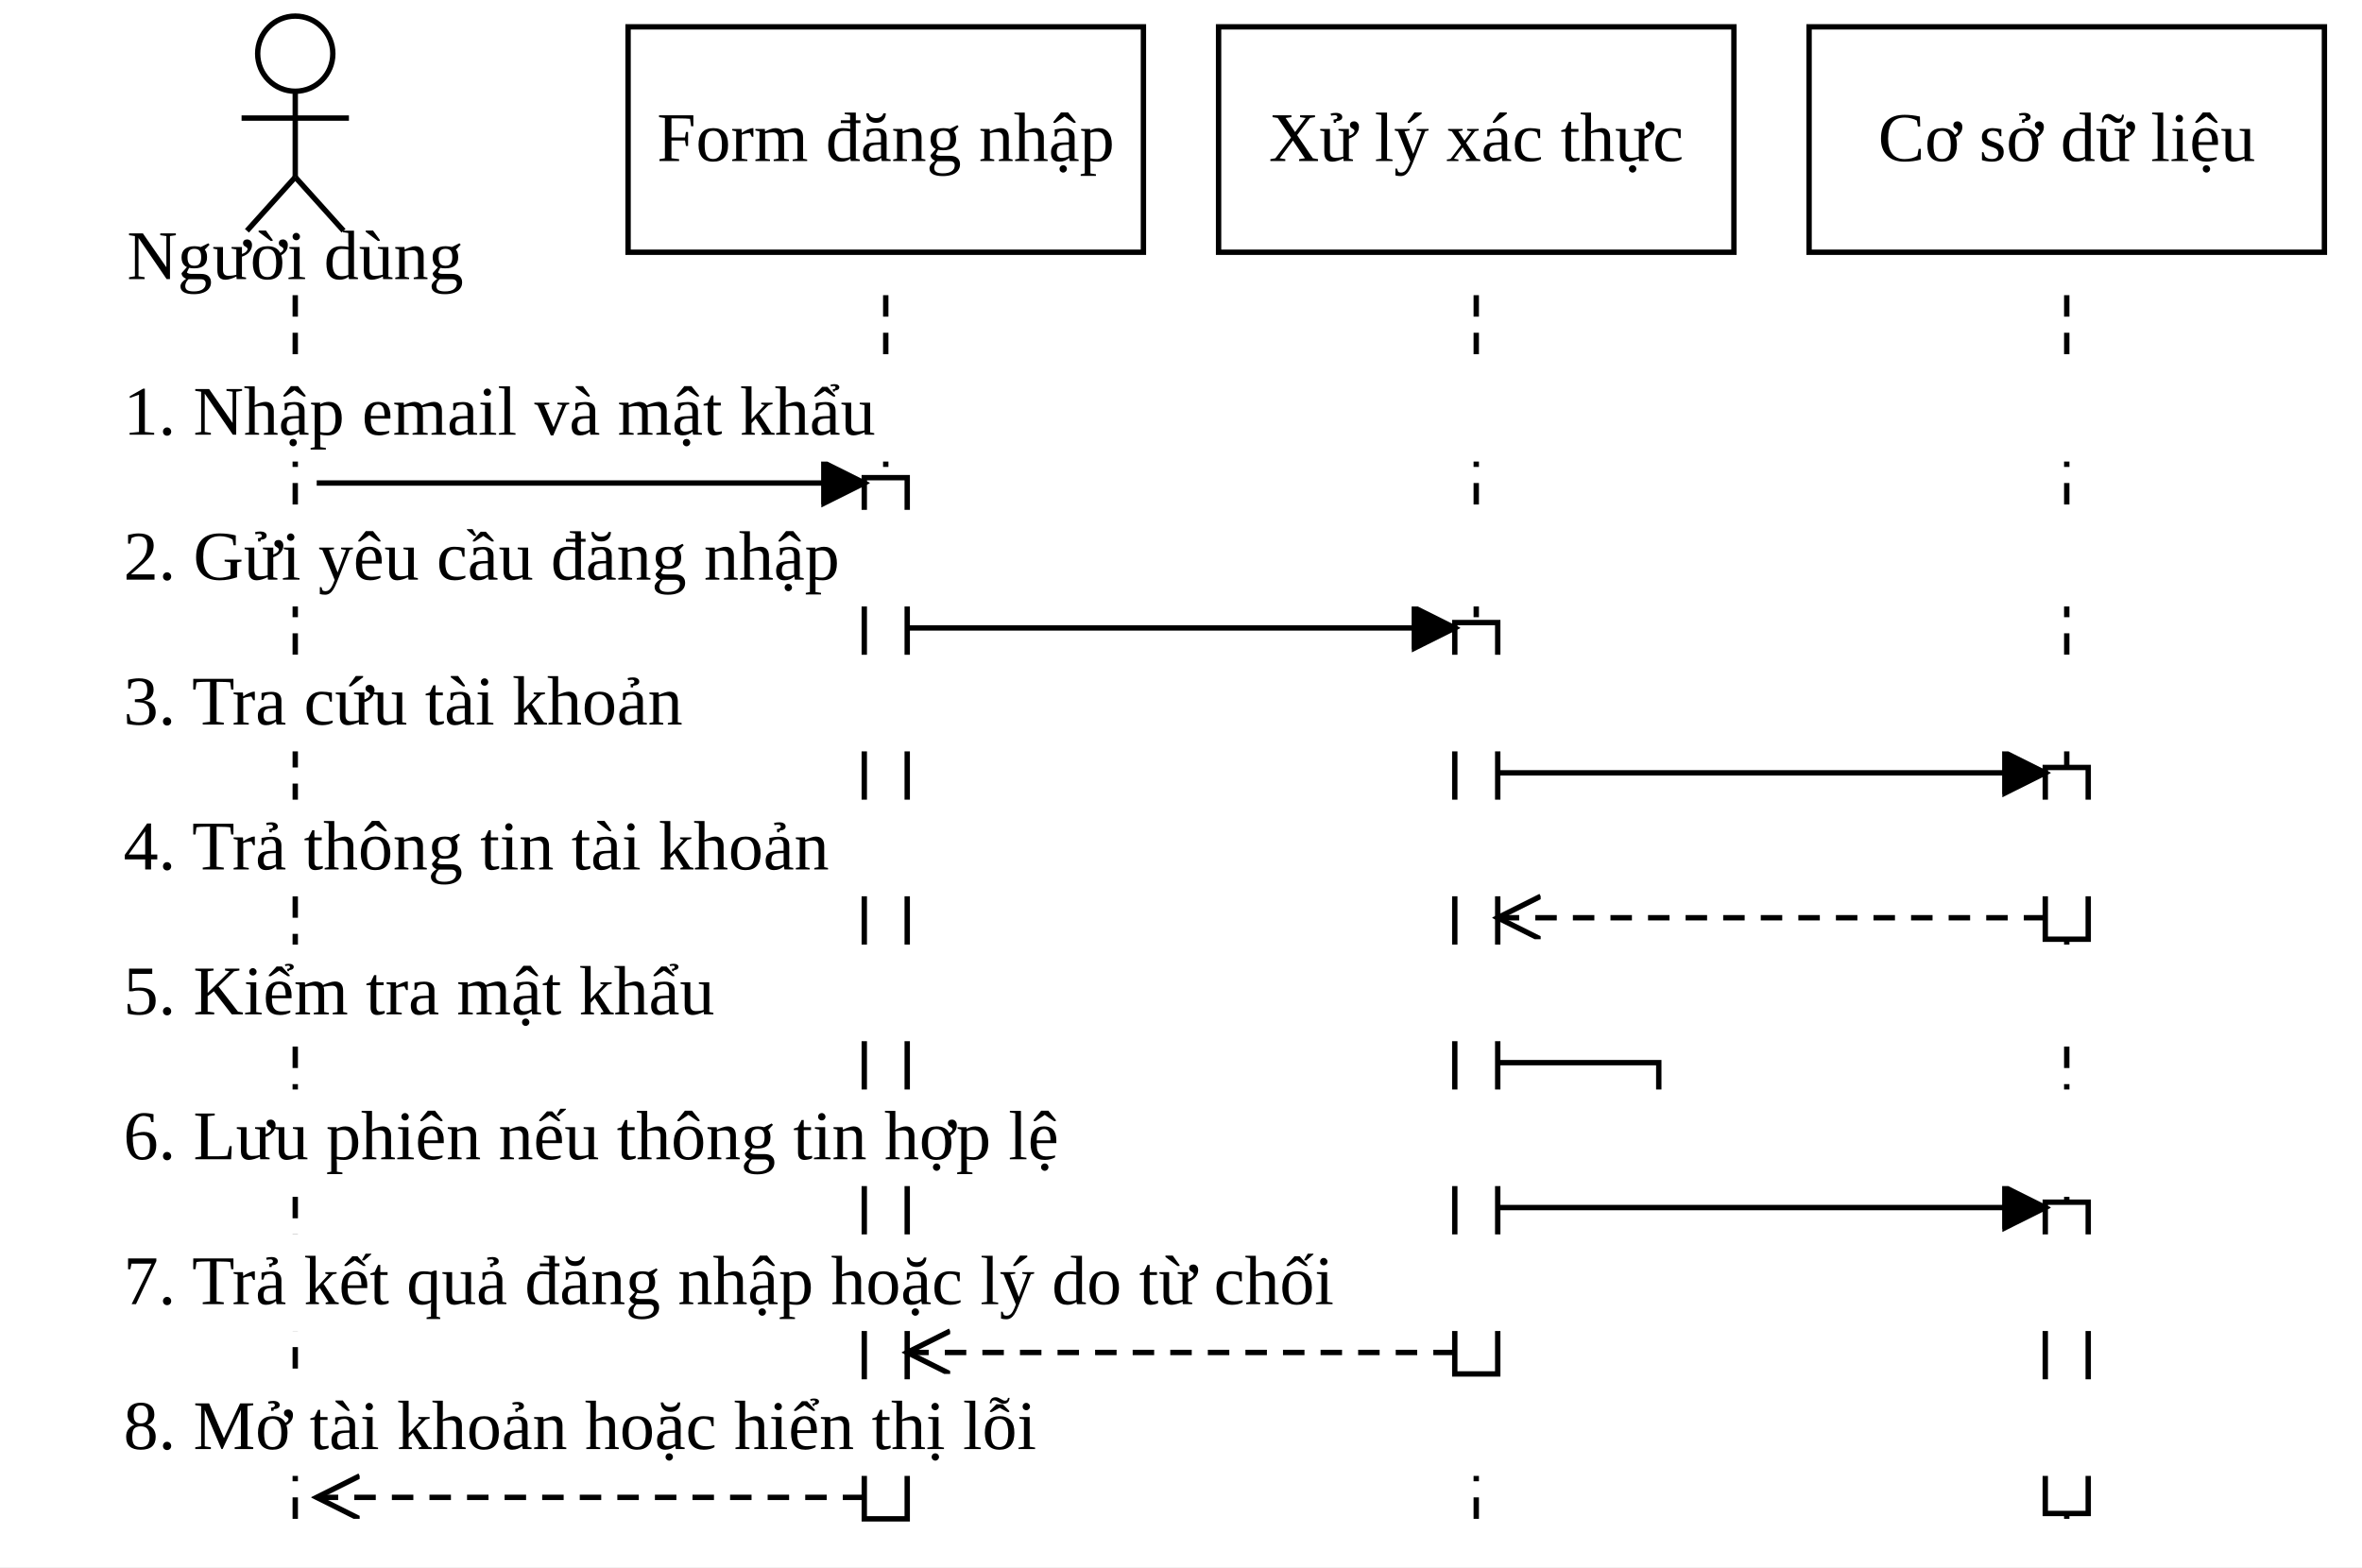
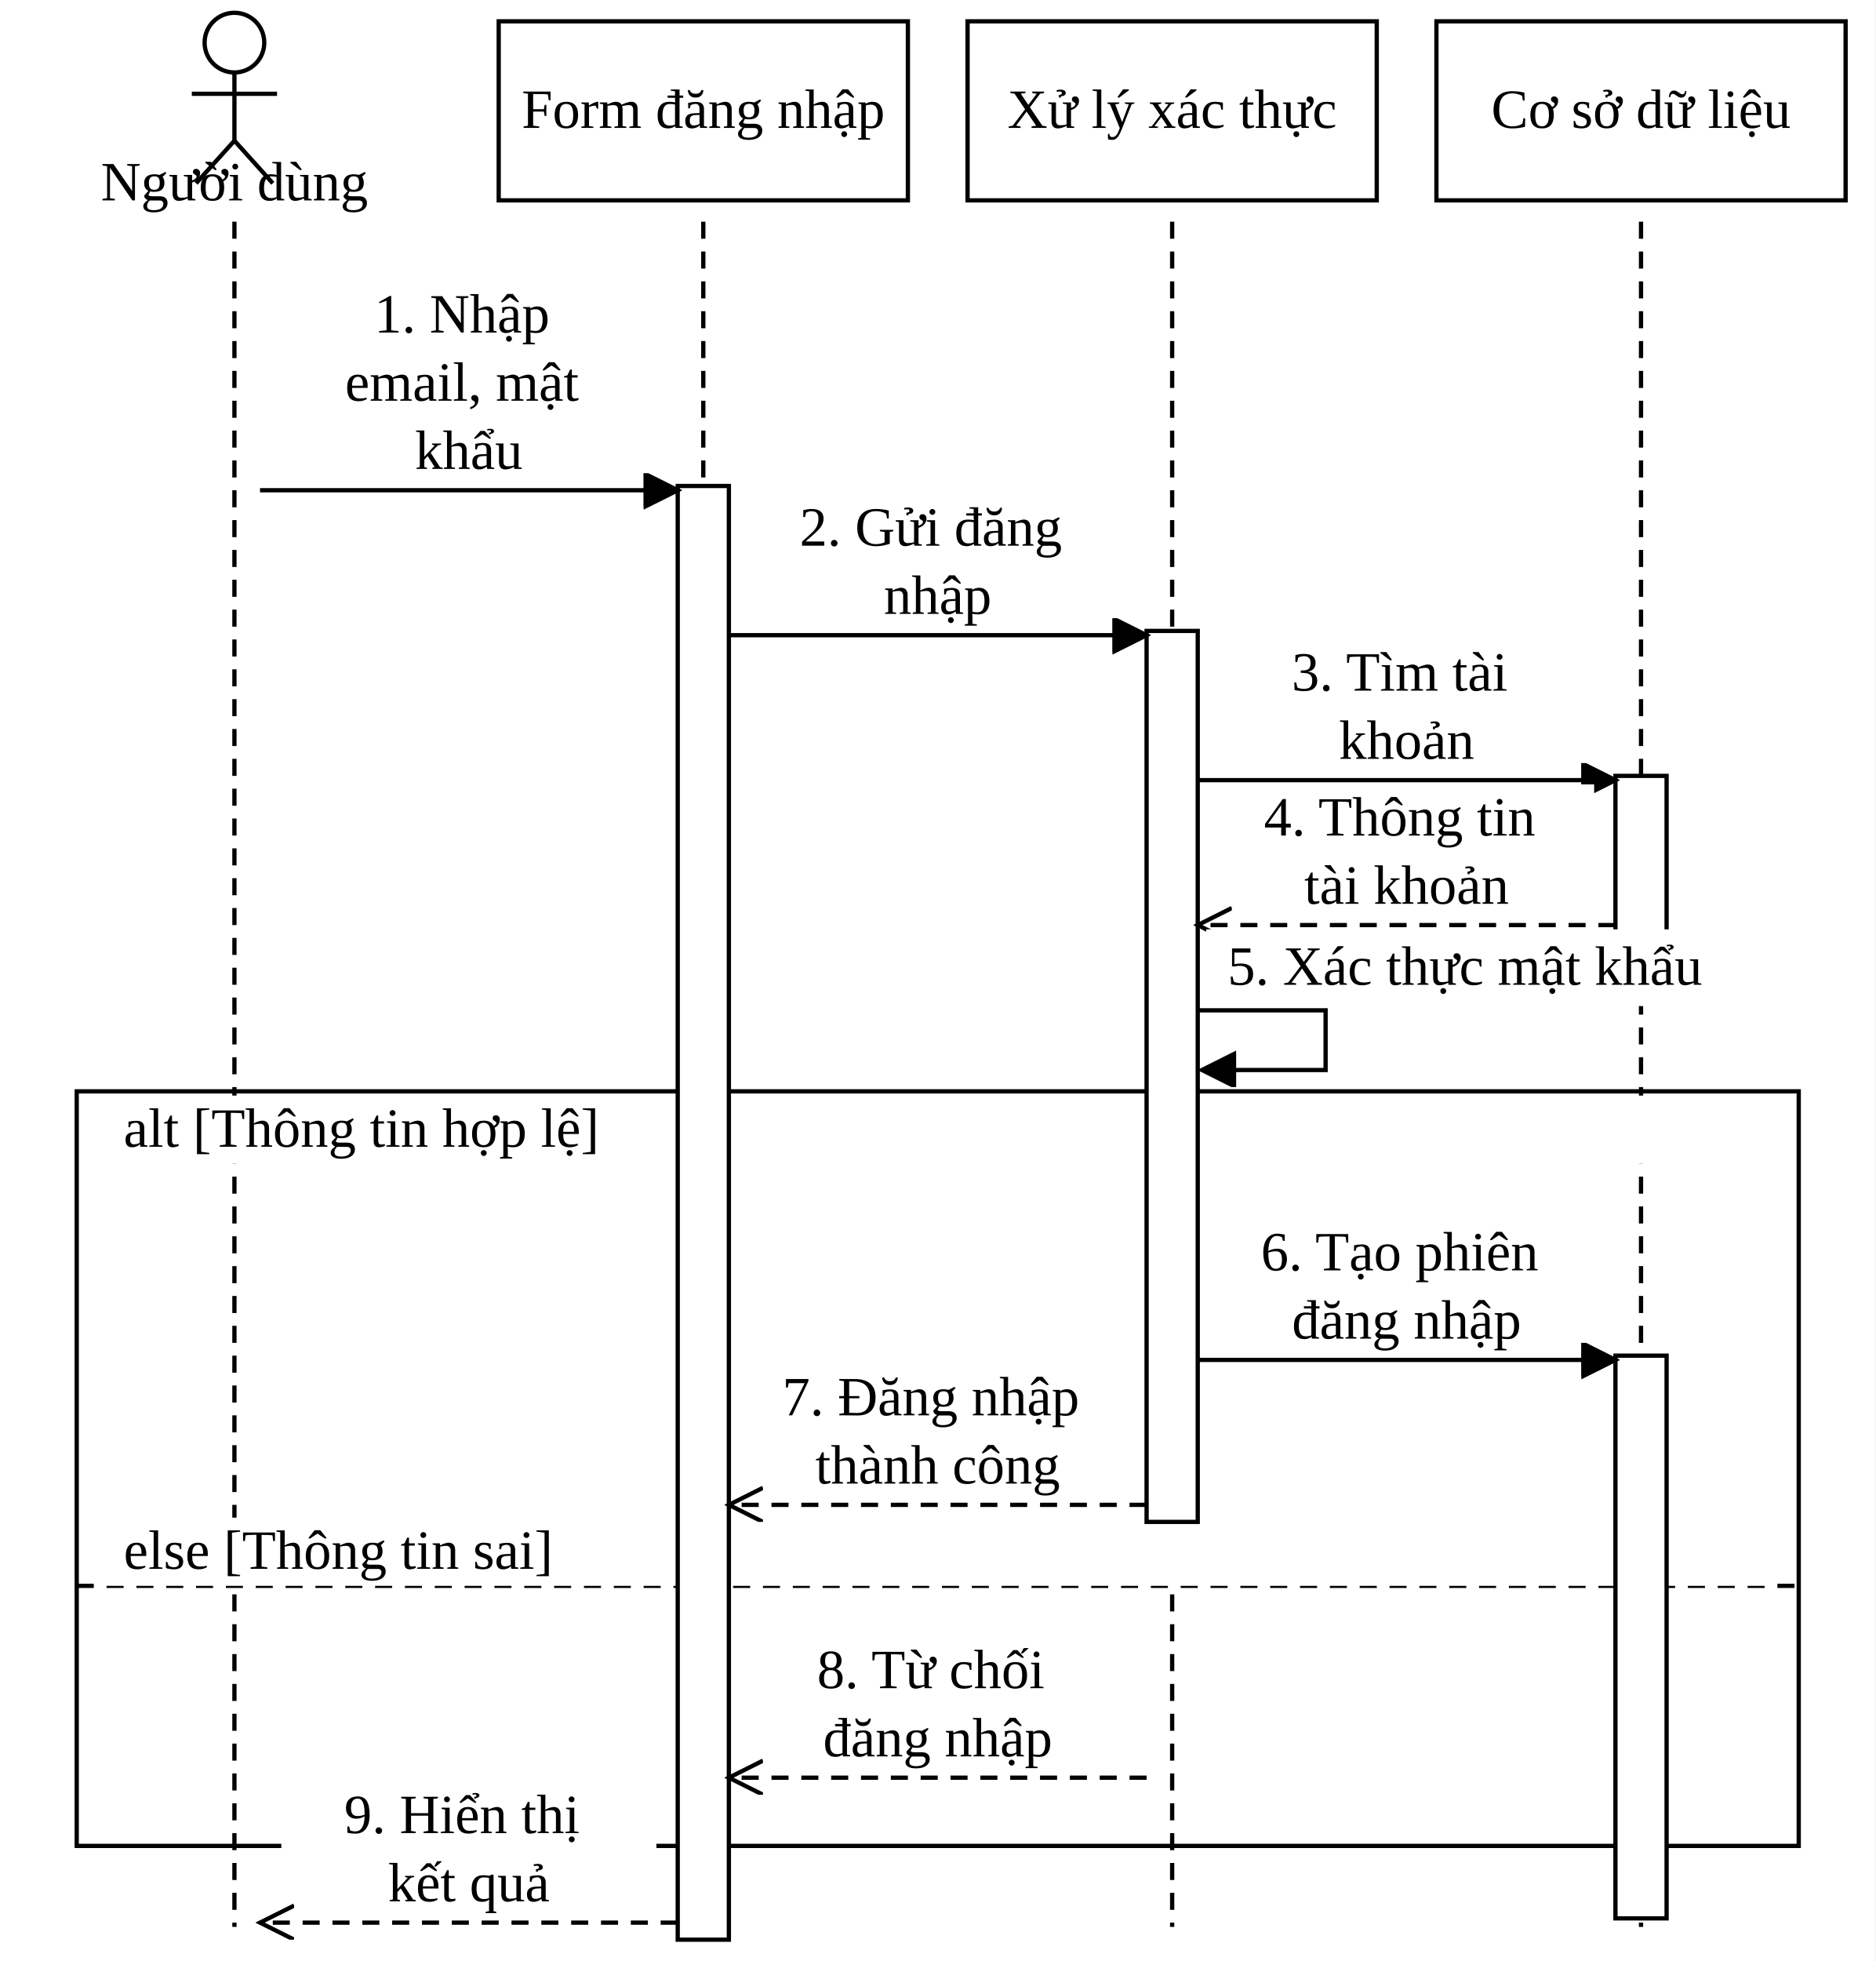
- <svg xmlns="http://www.w3.org/2000/svg" width="440" height="292" viewBox="0 0 440 292">
+ <svg xmlns="http://www.w3.org/2000/svg" width="440" height="460" viewBox="0 0 440 460">
  <rect width="100%" height="100%" fill="white" />
  <defs>
    <marker id="filled" viewBox="0 0 9 9" refX="8" refY="4" markerWidth="9" markerHeight="9" orient="auto" markerUnits="userSpaceOnUse">
      <path d="M 0 0 L 8 4 L 0 8 Z" fill="black" stroke="black" stroke-width="1.0" />
    </marker>
    <marker id="open" viewBox="0 0 9 9" refX="8" refY="4" markerWidth="9" markerHeight="9" orient="auto" markerUnits="userSpaceOnUse">
      <path d="M 0 0 L 8 4 L 0 8" fill="none" stroke="black" stroke-width="1.0" />
    </marker>
    <marker id="triangle" viewBox="0 0 9 9" refX="8" refY="4" markerWidth="9" markerHeight="9" orient="auto" markerUnits="userSpaceOnUse">
      <path d="M 0 0 L 8 4 L 0 8 Z" fill="white" stroke="black" stroke-width="1.0" />
    </marker>
  </defs>
-   <polyline stroke="black" stroke-width="1.0" fill="none" stroke-dasharray="4 3" points="55.0,55 55.0,284" />
-   <polyline stroke="black" stroke-width="1.0" fill="none" stroke-dasharray="4 3" points="165.0,55 165.0,284" />
-   <polyline stroke="black" stroke-width="1.0" fill="none" stroke-dasharray="4 3" points="275.0,55 275.0,284" />
-   <polyline stroke="black" stroke-width="1.0" fill="none" stroke-dasharray="4 3" points="385.0,55 385.0,284" />
-   <rect stroke="black" stroke-width="1.0" fill="white" x="381.0" y="143" width="8" height="32" />
-   <rect stroke="black" stroke-width="1.0" fill="white" x="271.0" y="116" width="8" height="140" />
-   <rect stroke="black" stroke-width="1.0" fill="white" x="161.0" y="89" width="8" height="194" />
-   <rect stroke="black" stroke-width="1.0" fill="white" x="381.0" y="224" width="8" height="58" />
-   <rect x="18" y="68" width="404" height="18" fill="white" />
-   <text x="23" y="81.0" text-anchor="start" font-family="Times New Roman" font-size="13" font-weight="normal" font-style="normal" fill="black">
-     <tspan x="23" dy="0">1. Nhập email và mật khẩu</tspan>
+   <rect stroke="black" stroke-width="1.0" fill="none" x="18" y="256" width="404" height="177" />
+   <polyline stroke="black" stroke-width="1.0" fill="none" stroke-dasharray="4 3" points="55.0,52 55.0,452" />
+   <polyline stroke="black" stroke-width="1.0" fill="none" stroke-dasharray="4 3" points="165.0,52 165.0,452" />
+   <polyline stroke="black" stroke-width="1.0" fill="none" stroke-dasharray="4 3" points="275.0,52 275.0,452" />
+   <polyline stroke="black" stroke-width="1.0" fill="none" stroke-dasharray="4 3" points="385.0,52 385.0,452" />
+   <polyline stroke="black" stroke-width="1.0" fill="none" stroke-dasharray="4 3" points="18,372 422,372" />
+   <rect x="24" y="257" width="392" height="16" fill="white" />
+   <text x="29" y="269.0" text-anchor="start" font-family="Times New Roman" font-size="13" font-weight="normal" font-style="normal" fill="black">
+     <tspan x="29" dy="0">alt [Thông tin hợp lệ]</tspan>
  </text>
-   <polyline stroke="black" stroke-width="1.0" fill="none" points="59.0,90 161.0,90" marker-end="url(#filled)" />
-   <rect x="18" y="95" width="404" height="18" fill="white" />
-   <text x="23" y="108.0" text-anchor="start" font-family="Times New Roman" font-size="13" font-weight="normal" font-style="normal" fill="black">
-     <tspan x="23" dy="0">2. Gửi yêu cầu đăng nhập</tspan>
+   <rect x="24" y="356" width="392" height="16" fill="white" />
+   <text x="29" y="368.0" text-anchor="start" font-family="Times New Roman" font-size="13" font-weight="normal" font-style="normal" fill="black">
+     <tspan x="29" dy="0">else [Thông tin sai]</tspan>
  </text>
-   <polyline stroke="black" stroke-width="1.0" fill="none" points="169.0,117 271.0,117" marker-end="url(#filled)" />
-   <rect x="18" y="122" width="404" height="18" fill="white" />
-   <text x="23" y="135.0" text-anchor="start" font-family="Times New Roman" font-size="13" font-weight="normal" font-style="normal" fill="black">
-     <tspan x="23" dy="0">3. Tra cứu tài khoản</tspan>
+   <rect stroke="black" stroke-width="1.0" fill="white" x="379.0" y="182" width="12" height="39" />
+   <rect stroke="black" stroke-width="1.0" fill="white" x="269.0" y="148" width="12" height="209" />
+   <rect stroke="black" stroke-width="1.0" fill="white" x="159.0" y="114" width="12" height="341" />
+   <rect stroke="black" stroke-width="1.0" fill="white" x="379.0" y="318" width="12" height="132" />
+   <rect x="66.0" y="66" width="88.0" height="48" fill="white" />
+   <text x="110.0" y="78.0" text-anchor="middle" font-family="Times New Roman" font-size="13" font-weight="normal" font-style="normal" fill="black">
+     <tspan x="110.0" dy="0">1. Nhập</tspan>
+     <tspan x="110.0" dy="16">email, mật</tspan>
+     <tspan x="110.0" dy="16">khẩu</tspan>
  </text>
-   <polyline stroke="black" stroke-width="1.0" fill="none" points="279.0,144 381.0,144" marker-end="url(#filled)" />
-   <rect x="18" y="149" width="404" height="18" fill="white" />
-   <text x="23" y="162.0" text-anchor="start" font-family="Times New Roman" font-size="13" font-weight="normal" font-style="normal" fill="black">
-     <tspan x="23" dy="0">4. Trả thông tin tài khoản</tspan>
+   <polyline stroke="black" stroke-width="1.0" fill="none" points="61.0,115 159.0,115" marker-end="url(#filled)" />
+   <rect x="176.0" y="116" width="88.0" height="32" fill="white" />
+   <text x="220.0" y="128.0" text-anchor="middle" font-family="Times New Roman" font-size="13" font-weight="normal" font-style="normal" fill="black">
+     <tspan x="220.0" dy="0">2. Gửi đăng</tspan>
+     <tspan x="220.0" dy="16">nhập</tspan>
  </text>
-   <polyline stroke="black" stroke-width="1.0" fill="none" stroke-dasharray="4 3" points="381.0,171 279.0,171" marker-end="url(#open)" />
-   <rect x="18" y="176" width="404" height="18" fill="white" />
-   <text x="23" y="189.0" text-anchor="start" font-family="Times New Roman" font-size="13" font-weight="normal" font-style="normal" fill="black">
-     <tspan x="23" dy="0">5. Kiểm tra mật khẩu</tspan>
+   <polyline stroke="black" stroke-width="1.0" fill="none" points="171.0,149 269.0,149" marker-end="url(#filled)" />
+   <rect x="286.0" y="150" width="88.0" height="32" fill="white" />
+   <text x="330.0" y="162.0" text-anchor="middle" font-family="Times New Roman" font-size="13" font-weight="normal" font-style="normal" fill="black">
+     <tspan x="330.0" dy="0">3. Tìm tài</tspan>
+     <tspan x="330.0" dy="16">khoản</tspan>
  </text>
-   <polyline stroke="black" stroke-width="1.0" fill="none" points="279.0,198 309.0,198 309.0,210 280.0,210" marker-end="url(#filled)" />
-   <rect x="18" y="203" width="404" height="18" fill="white" />
-   <text x="23" y="216.0" text-anchor="start" font-family="Times New Roman" font-size="13" font-weight="normal" font-style="normal" fill="black">
-     <tspan x="23" dy="0">6. Lưu phiên nếu thông tin hợp lệ</tspan>
+   <polyline stroke="black" stroke-width="1.0" fill="none" points="281.0,183 379.0,183" marker-end="url(#filled)" />
+   <rect x="286.0" y="184" width="88.0" height="32" fill="white" />
+   <text x="330.0" y="196.0" text-anchor="middle" font-family="Times New Roman" font-size="13" font-weight="normal" font-style="normal" fill="black">
+     <tspan x="330.0" dy="0">4. Thông tin</tspan>
+     <tspan x="330.0" dy="16">tài khoản</tspan>
  </text>
-   <polyline stroke="black" stroke-width="1.0" fill="none" points="279.0,225 381.0,225" marker-end="url(#filled)" />
-   <rect x="18" y="230" width="404" height="18" fill="white" />
-   <text x="23" y="243.0" text-anchor="start" font-family="Times New Roman" font-size="13" font-weight="normal" font-style="normal" fill="black">
-     <tspan x="23" dy="0">7. Trả kết quả đăng nhập hoặc lý do từ chối</tspan>
+   <polyline stroke="black" stroke-width="1.0" fill="none" stroke-dasharray="4 3" points="379.0,217 281.0,217" marker-end="url(#open)" />
+   <rect x="283.0" y="218" width="136" height="18" fill="white" />
+   <text x="288.0" y="231.0" text-anchor="start" font-family="Times New Roman" font-size="13" font-weight="normal" font-style="normal" fill="black">
+     <tspan x="288.0" dy="0">5. Xác thực mật khẩu</tspan>
  </text>
-   <polyline stroke="black" stroke-width="1.0" fill="none" stroke-dasharray="4 3" points="271.0,252 169.0,252" marker-end="url(#open)" />
-   <rect x="18" y="257" width="404" height="18" fill="white" />
-   <text x="23" y="270.0" text-anchor="start" font-family="Times New Roman" font-size="13" font-weight="normal" font-style="normal" fill="black">
-     <tspan x="23" dy="0">8. Mở tài khoản hoặc hiển thị lỗi</tspan>
+   <polyline stroke="black" stroke-width="1.0" fill="none" points="281.0,237 311.0,237 311.0,251 282.0,251" marker-end="url(#filled)" />
+   <rect x="286.0" y="286" width="88.0" height="32" fill="white" />
+   <text x="330.0" y="298.0" text-anchor="middle" font-family="Times New Roman" font-size="13" font-weight="normal" font-style="normal" fill="black">
+     <tspan x="330.0" dy="0">6. Tạo phiên</tspan>
+     <tspan x="330.0" dy="16">đăng nhập</tspan>
  </text>
-   <polyline stroke="black" stroke-width="1.0" fill="none" stroke-dasharray="4 3" points="161.0,279 59.0,279" marker-end="url(#open)" />
+   <polyline stroke="black" stroke-width="1.0" fill="none" points="281.0,319 379.0,319" marker-end="url(#filled)" />
+   <rect x="176.0" y="320" width="88.0" height="32" fill="white" />
+   <text x="220.0" y="332.0" text-anchor="middle" font-family="Times New Roman" font-size="13" font-weight="normal" font-style="normal" fill="black">
+     <tspan x="220.0" dy="0">7. Đăng nhập</tspan>
+     <tspan x="220.0" dy="16">thành công</tspan>
+   </text>
+   <polyline stroke="black" stroke-width="1.0" fill="none" stroke-dasharray="4 3" points="269.0,353 171.0,353" marker-end="url(#open)" />
+   <rect x="176.0" y="384" width="88.0" height="32" fill="white" />
+   <text x="220.0" y="396.0" text-anchor="middle" font-family="Times New Roman" font-size="13" font-weight="normal" font-style="normal" fill="black">
+     <tspan x="220.0" dy="0">8. Từ chối</tspan>
+     <tspan x="220.0" dy="16">đăng nhập</tspan>
+   </text>
+   <polyline stroke="black" stroke-width="1.0" fill="none" stroke-dasharray="4 3" points="269.0,417 171.0,417" marker-end="url(#open)" />
+   <rect x="66.0" y="418" width="88.0" height="32" fill="white" />
+   <text x="110.0" y="430.0" text-anchor="middle" font-family="Times New Roman" font-size="13" font-weight="normal" font-style="normal" fill="black">
+     <tspan x="110.0" dy="0">9. Hiển thị</tspan>
+     <tspan x="110.0" dy="16">kết quả</tspan>
+   </text>
+   <polyline stroke="black" stroke-width="1.0" fill="none" stroke-dasharray="4 3" points="159.0,451 61.0,451" marker-end="url(#open)" />
  <ellipse stroke="black" stroke-width="1.0" fill="white" cx="55.0" cy="10.0" rx="7.0" ry="7.0" />
  <polyline stroke="black" stroke-width="1.0" fill="none" points="55.0,17 55.0,33" />
  <polyline stroke="black" stroke-width="1.0" fill="none" points="45.0,22 65.0,22" />
  <polyline stroke="black" stroke-width="1.0" fill="none" points="55.0,33 46.0,43" />
  <polyline stroke="black" stroke-width="1.0" fill="none" points="55.0,33 64.0,43" />
-   <text x="55.0" y="52.0" text-anchor="middle" font-family="Times New Roman" font-size="13" font-weight="normal" font-style="normal" fill="black">
+   <text x="55.0" y="47.0" text-anchor="middle" font-family="Times New Roman" font-size="13" font-weight="normal" font-style="normal" fill="black">
    <tspan x="55.0" dy="0">Người dùng</tspan>
  </text>
  <rect stroke="black" stroke-width="1.0" fill="white" x="117.0" y="5" width="96" height="42" />
  <text x="165.0" y="30.0" text-anchor="middle" font-family="Times New Roman" font-size="13" font-weight="normal" font-style="normal" fill="black">
    <tspan x="165.0" dy="0">Form đăng nhập</tspan>
  </text>
  <rect stroke="black" stroke-width="1.0" fill="white" x="227.0" y="5" width="96" height="42" />
  <text x="275.0" y="30.0" text-anchor="middle" font-family="Times New Roman" font-size="13" font-weight="normal" font-style="normal" fill="black">
    <tspan x="275.0" dy="0">Xử lý xác thực</tspan>
  </text>
  <rect stroke="black" stroke-width="1.0" fill="white" x="337.0" y="5" width="96" height="42" />
  <text x="385.0" y="30.0" text-anchor="middle" font-family="Times New Roman" font-size="13" font-weight="normal" font-style="normal" fill="black">
    <tspan x="385.0" dy="0">Cơ sở dữ liệu</tspan>
  </text>
</svg>
